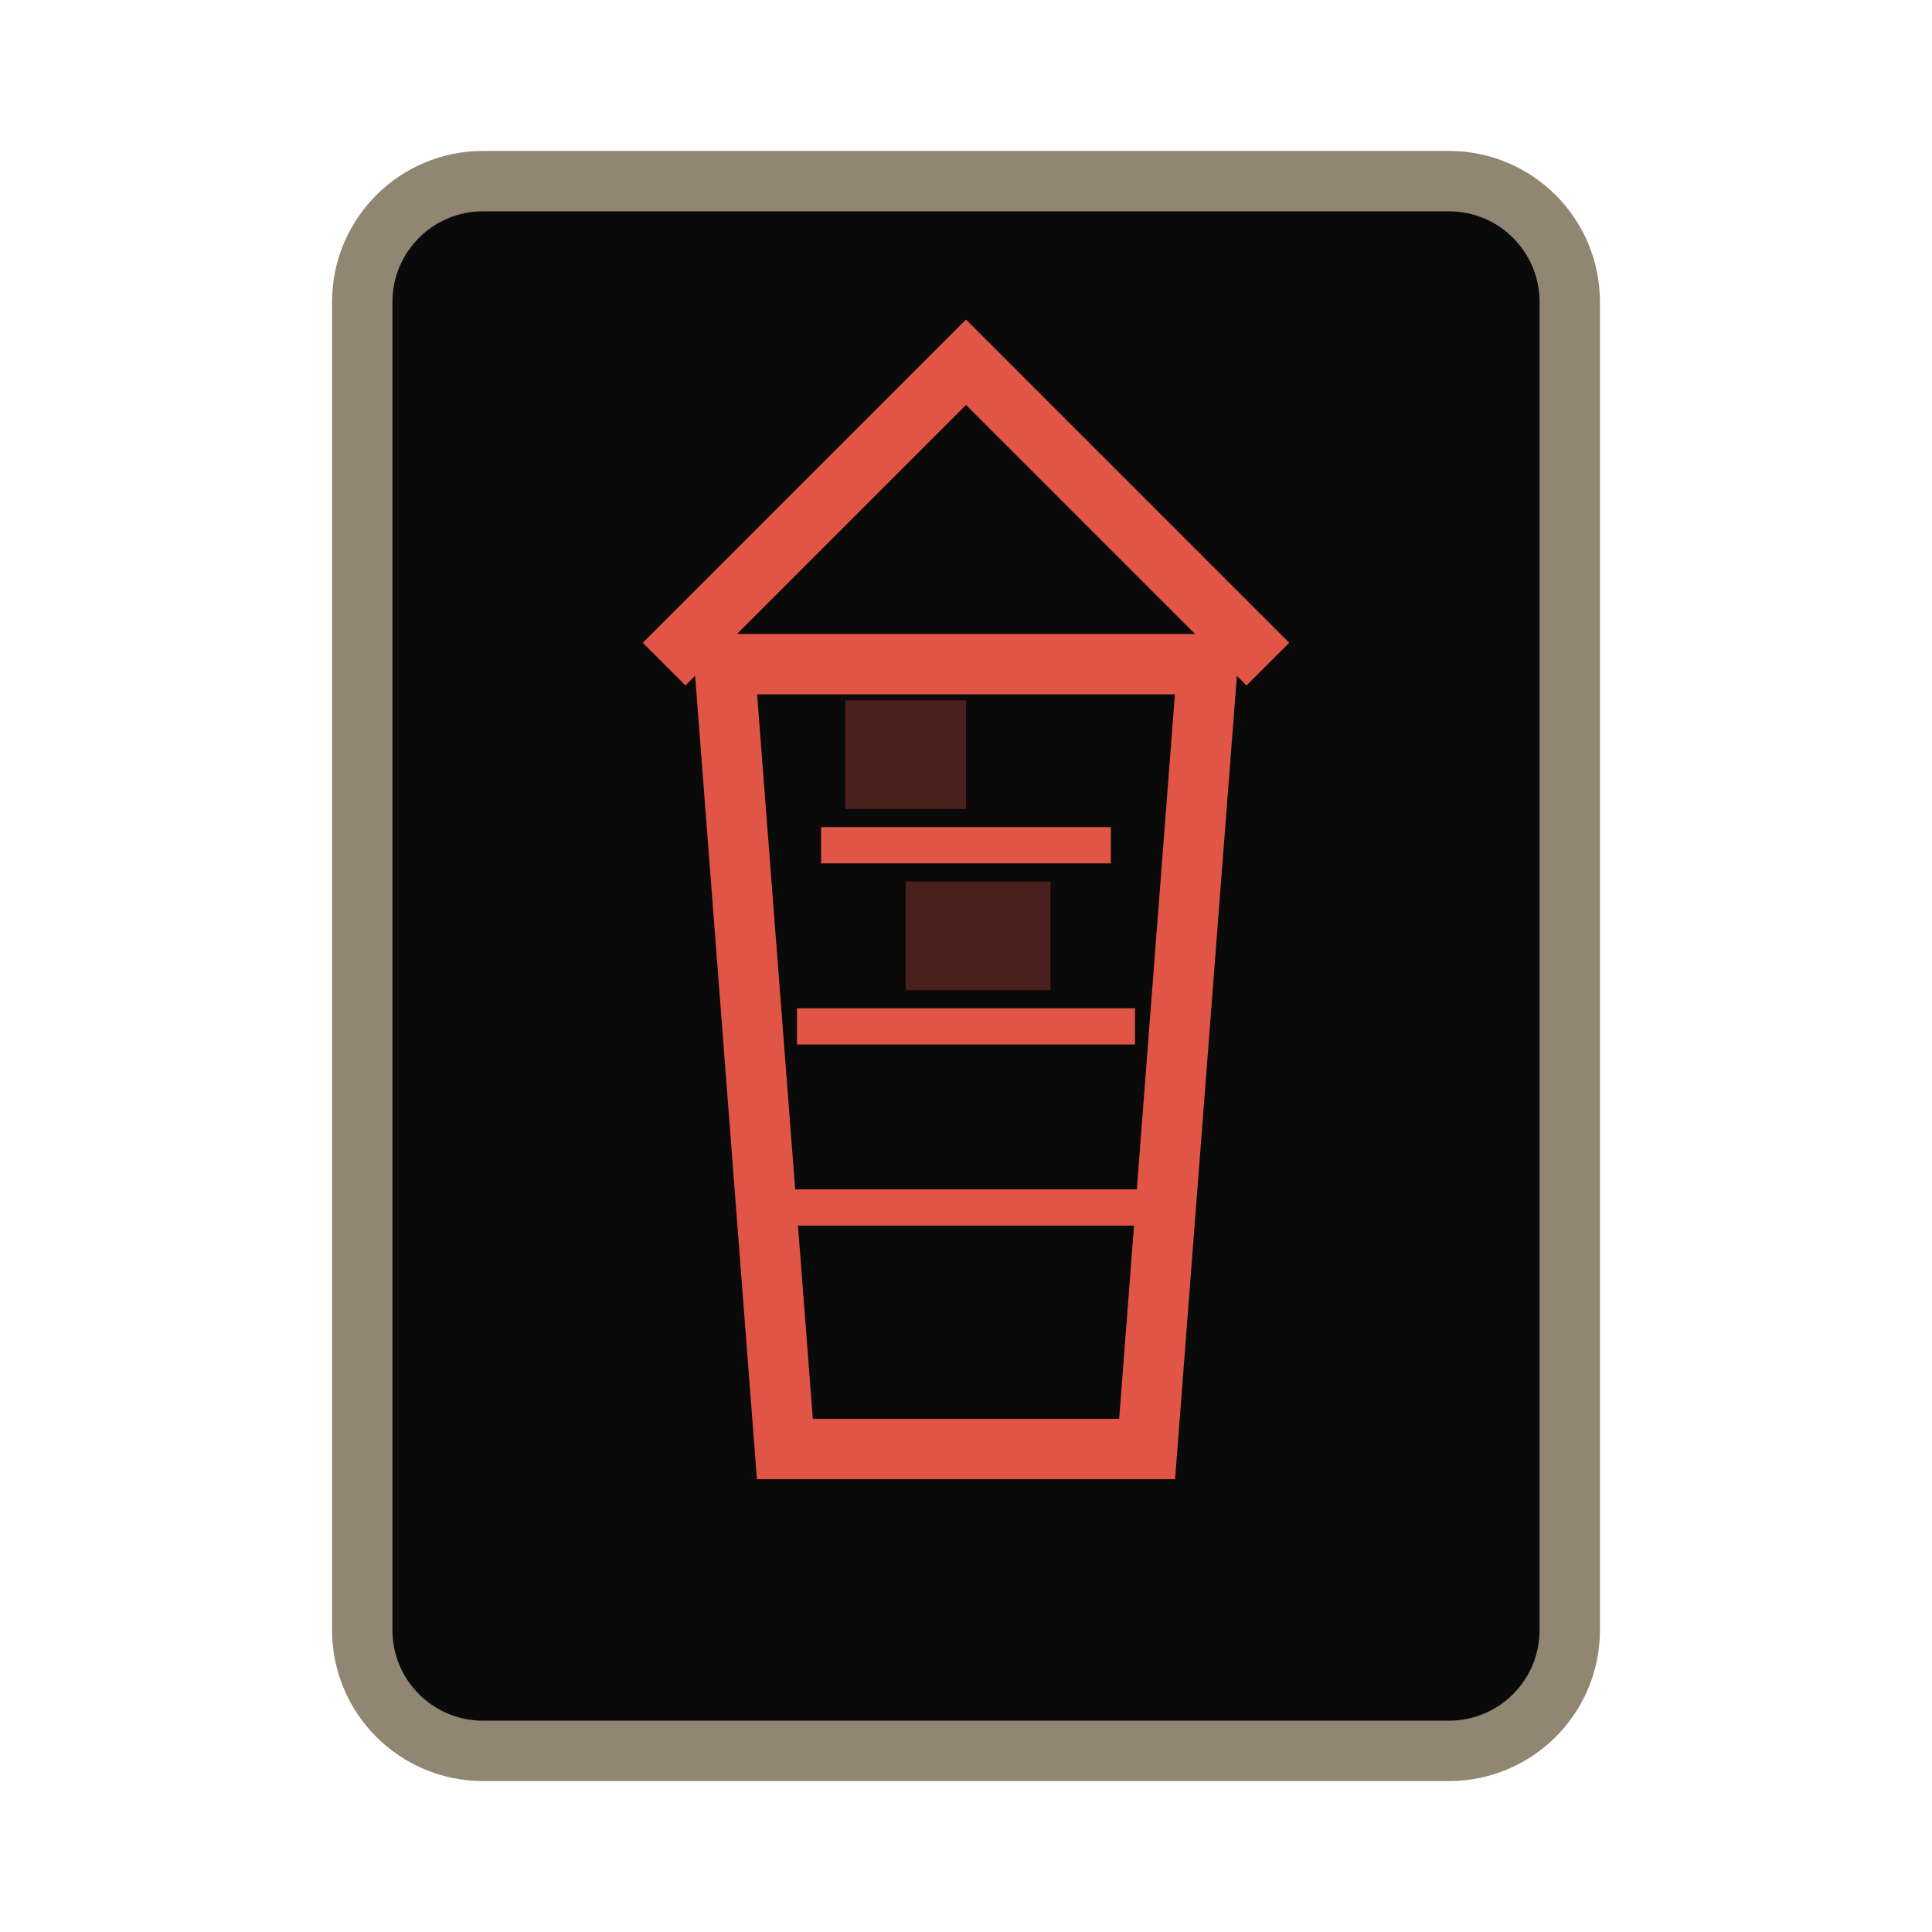
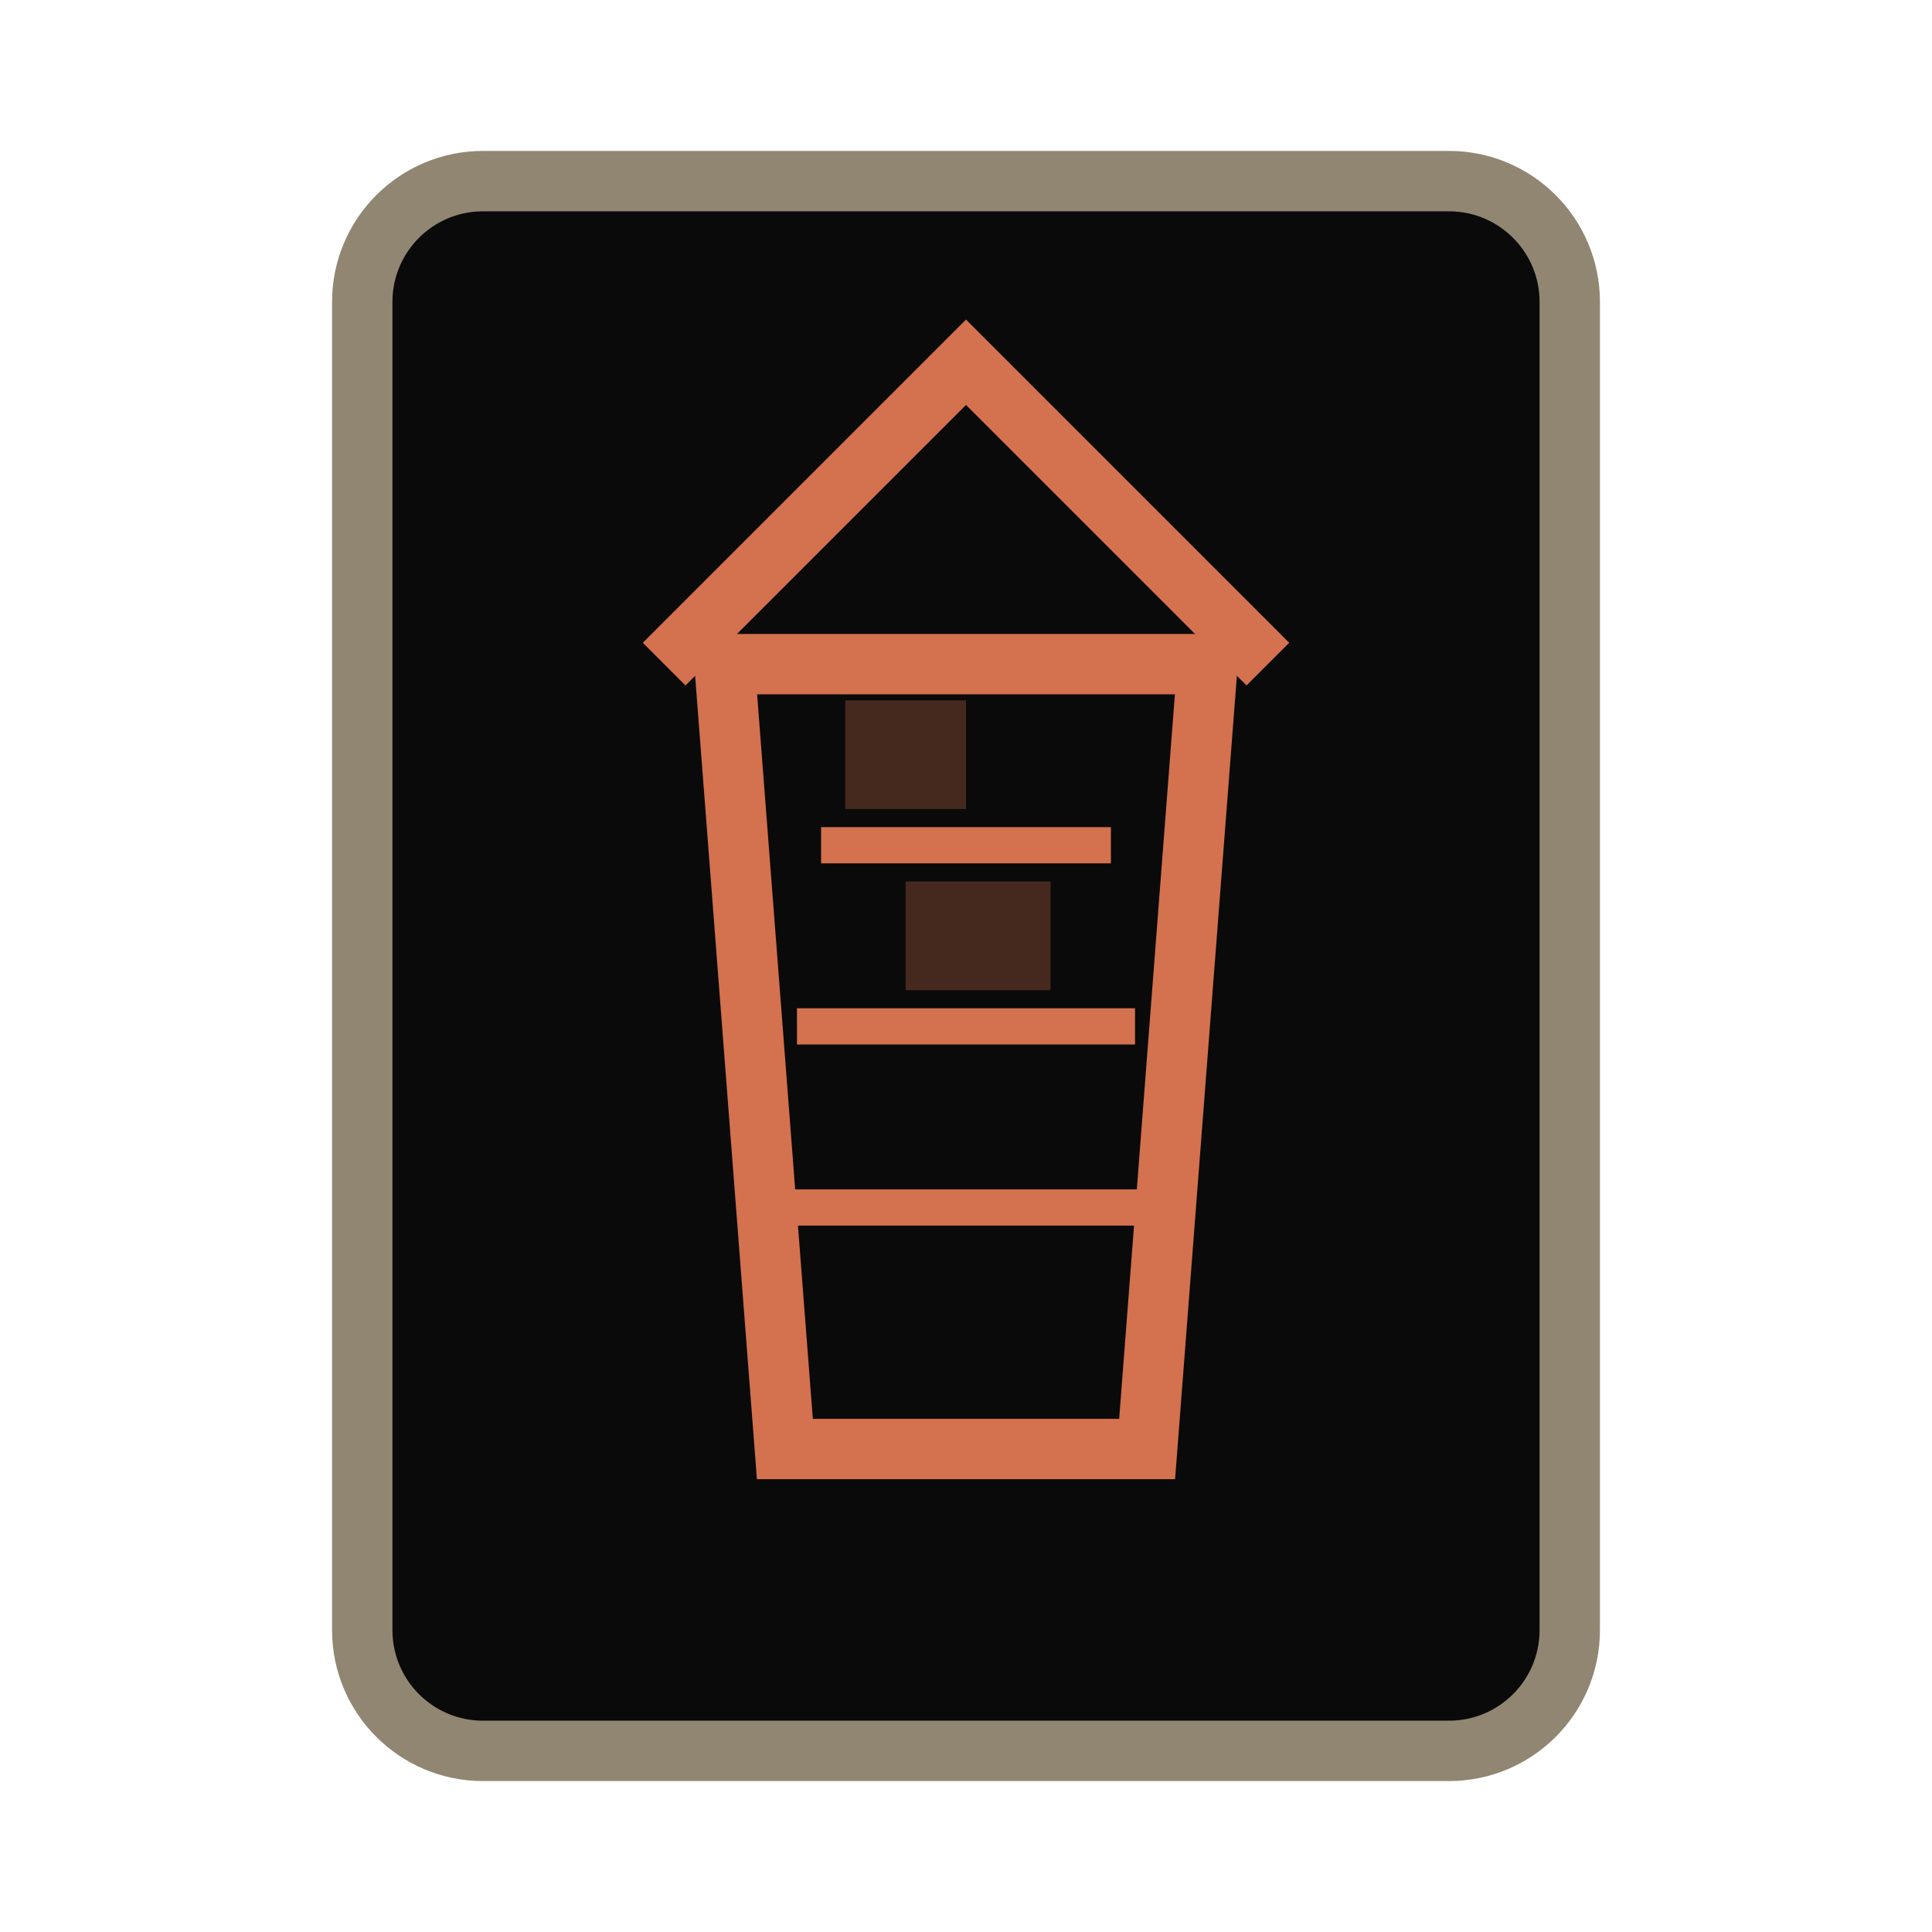
<svg xmlns="http://www.w3.org/2000/svg" viewBox="0 0 16 16">
  <rect x="3" y="1.5" width="10" height="13" rx="1" fill="#0A0A0A" stroke="#908672" stroke-width="0.5" />
-   <path d="M6.5 12 L6 5.5 L10 5.5 L9.5 12 Z" fill="none" stroke="#E05545" stroke-width="0.5" />
-   <path d="M5.5 5.5 L8 3 L10.5 5.5" fill="none" stroke="#E05545" stroke-width="0.5" />
-   <line x1="6.8" y1="7" x2="9.2" y2="7" stroke="#E05545" stroke-width="0.3" />
-   <line x1="6.6" y1="8.5" x2="9.4" y2="8.5" stroke="#E05545" stroke-width="0.3" />
-   <line x1="6.4" y1="10" x2="9.6" y2="10" stroke="#E05545" stroke-width="0.3" />
-   <rect x="7" y="5.8" width="1" height="0.9" fill="#E05545" opacity="0.3" />
-   <rect x="7.5" y="7.3" width="1.2" height="0.9" fill="#E05545" opacity="0.3" />
+   <path d="M6.5 12 L6 5.5 L10 5.5 L9.5 12 Z" fill="none" stroke="#D4714E" stroke-width="0.5" />
+   <path d="M5.5 5.5 L8 3 L10.5 5.5" fill="none" stroke="#D4714E" stroke-width="0.5" />
+   <line x1="6.8" y1="7" x2="9.2" y2="7" stroke="#D4714E" stroke-width="0.3" />
+   <line x1="6.6" y1="8.5" x2="9.4" y2="8.5" stroke="#D4714E" stroke-width="0.3" />
+   <line x1="6.4" y1="10" x2="9.6" y2="10" stroke="#D4714E" stroke-width="0.3" />
+   <rect x="7" y="5.8" width="1" height="0.9" fill="#D4714E" opacity="0.3" />
+   <rect x="7.5" y="7.3" width="1.2" height="0.9" fill="#D4714E" opacity="0.3" />
</svg>
